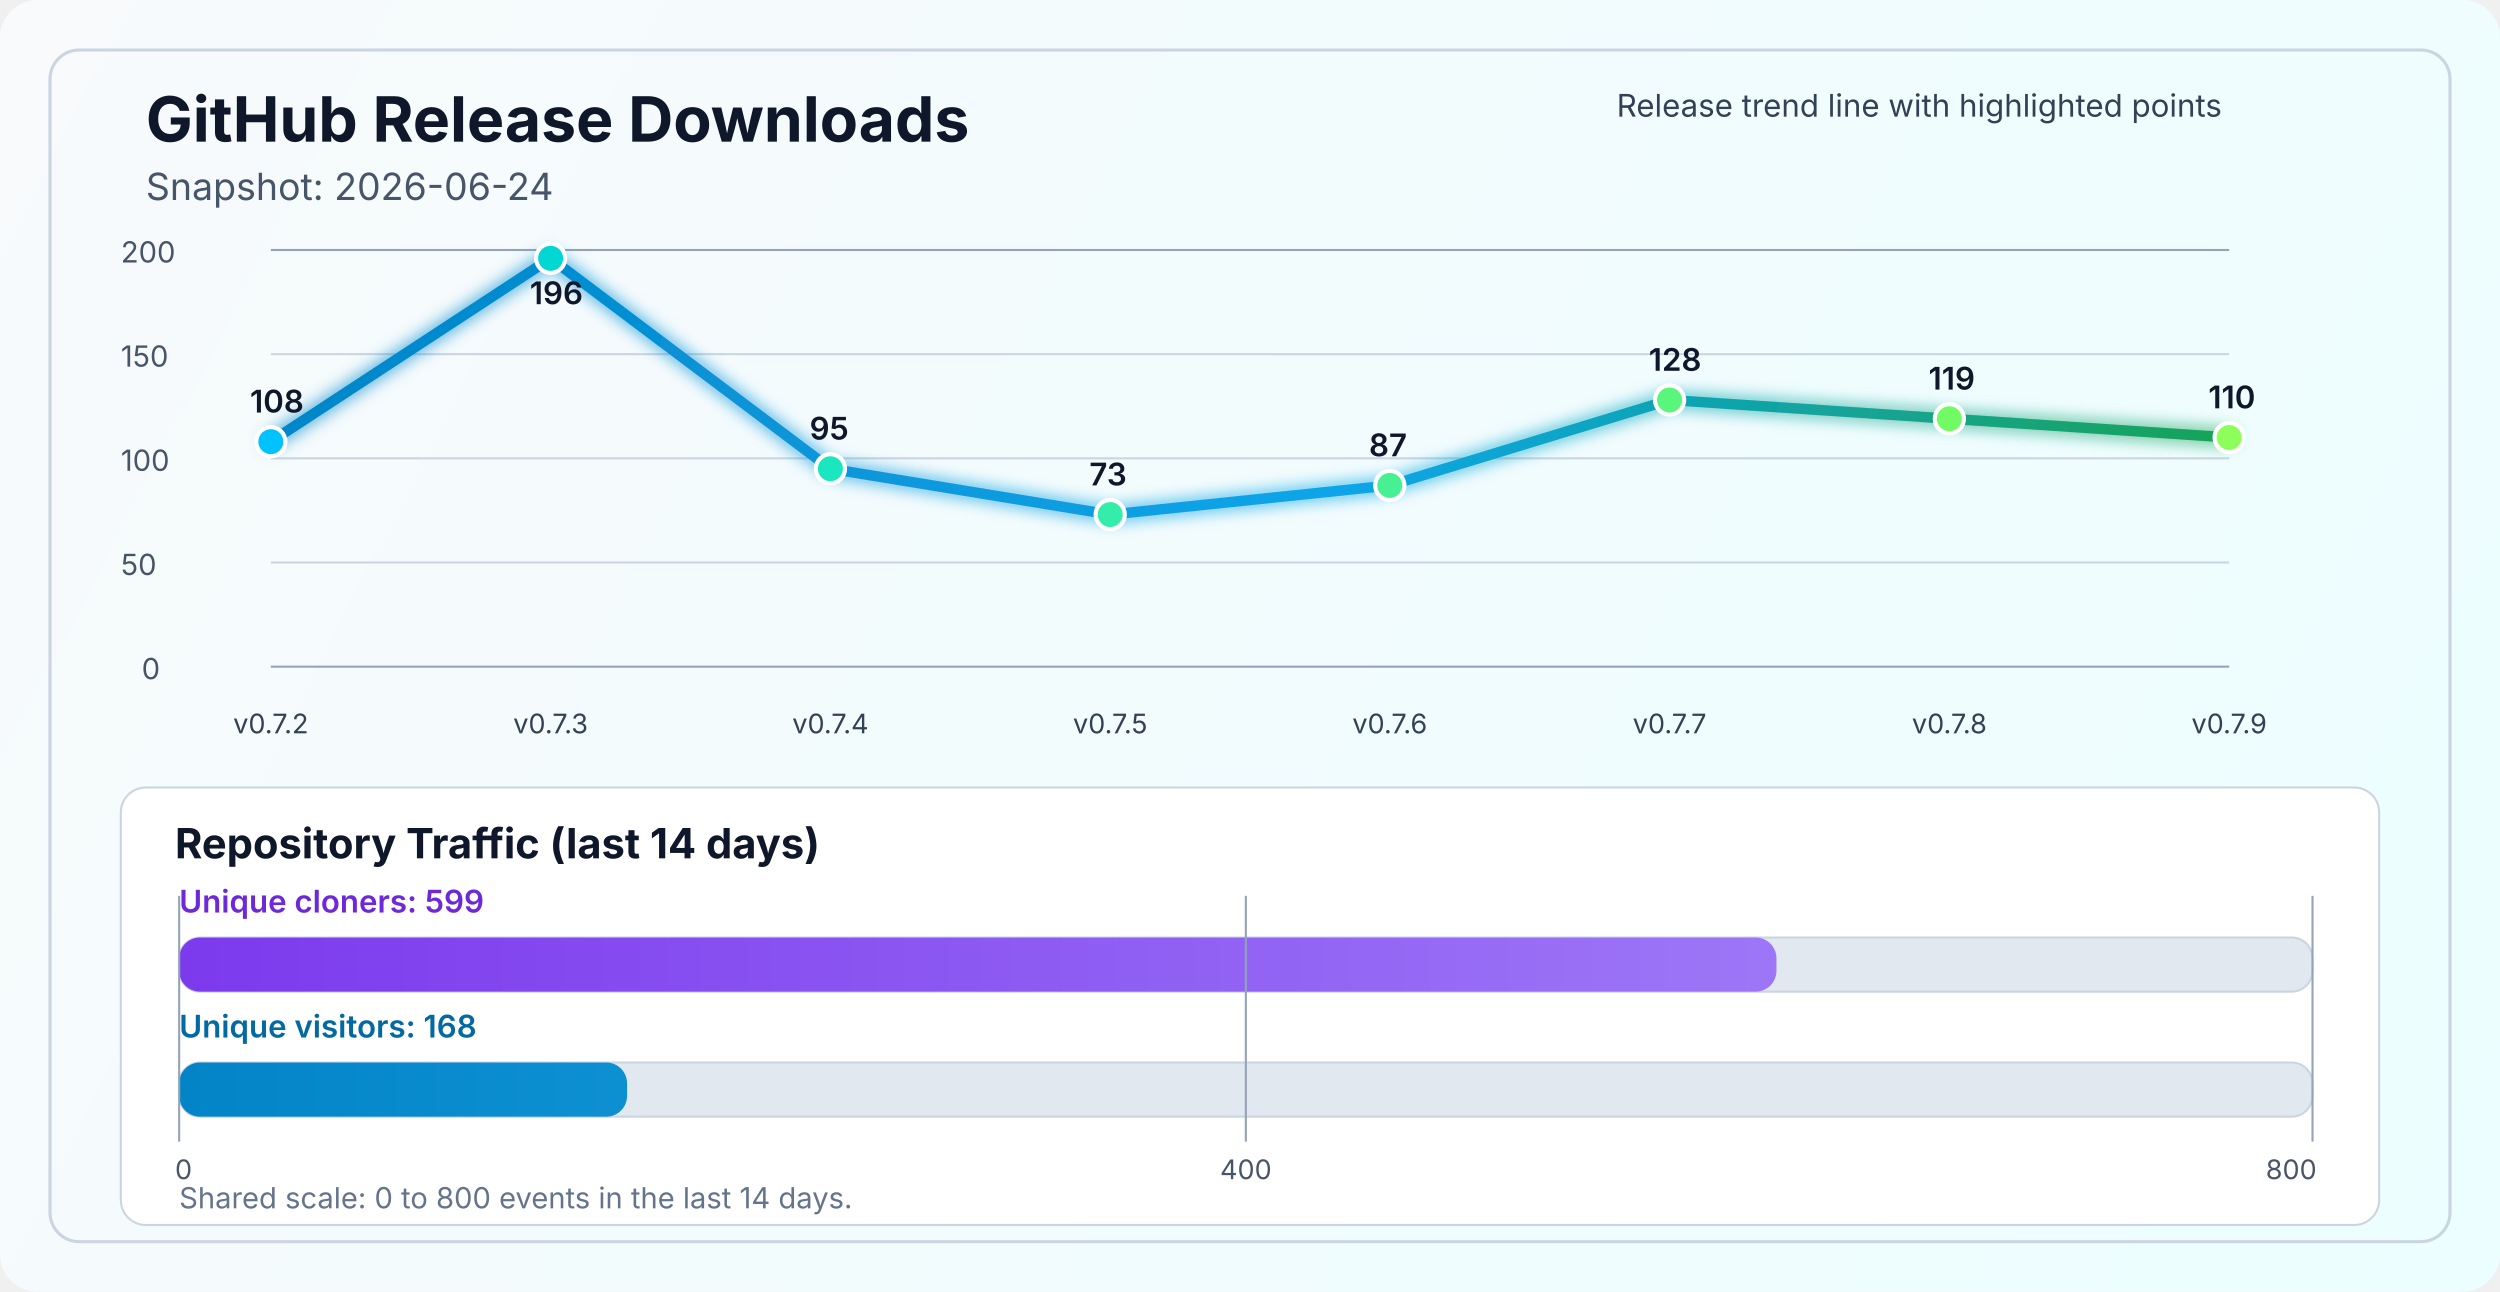
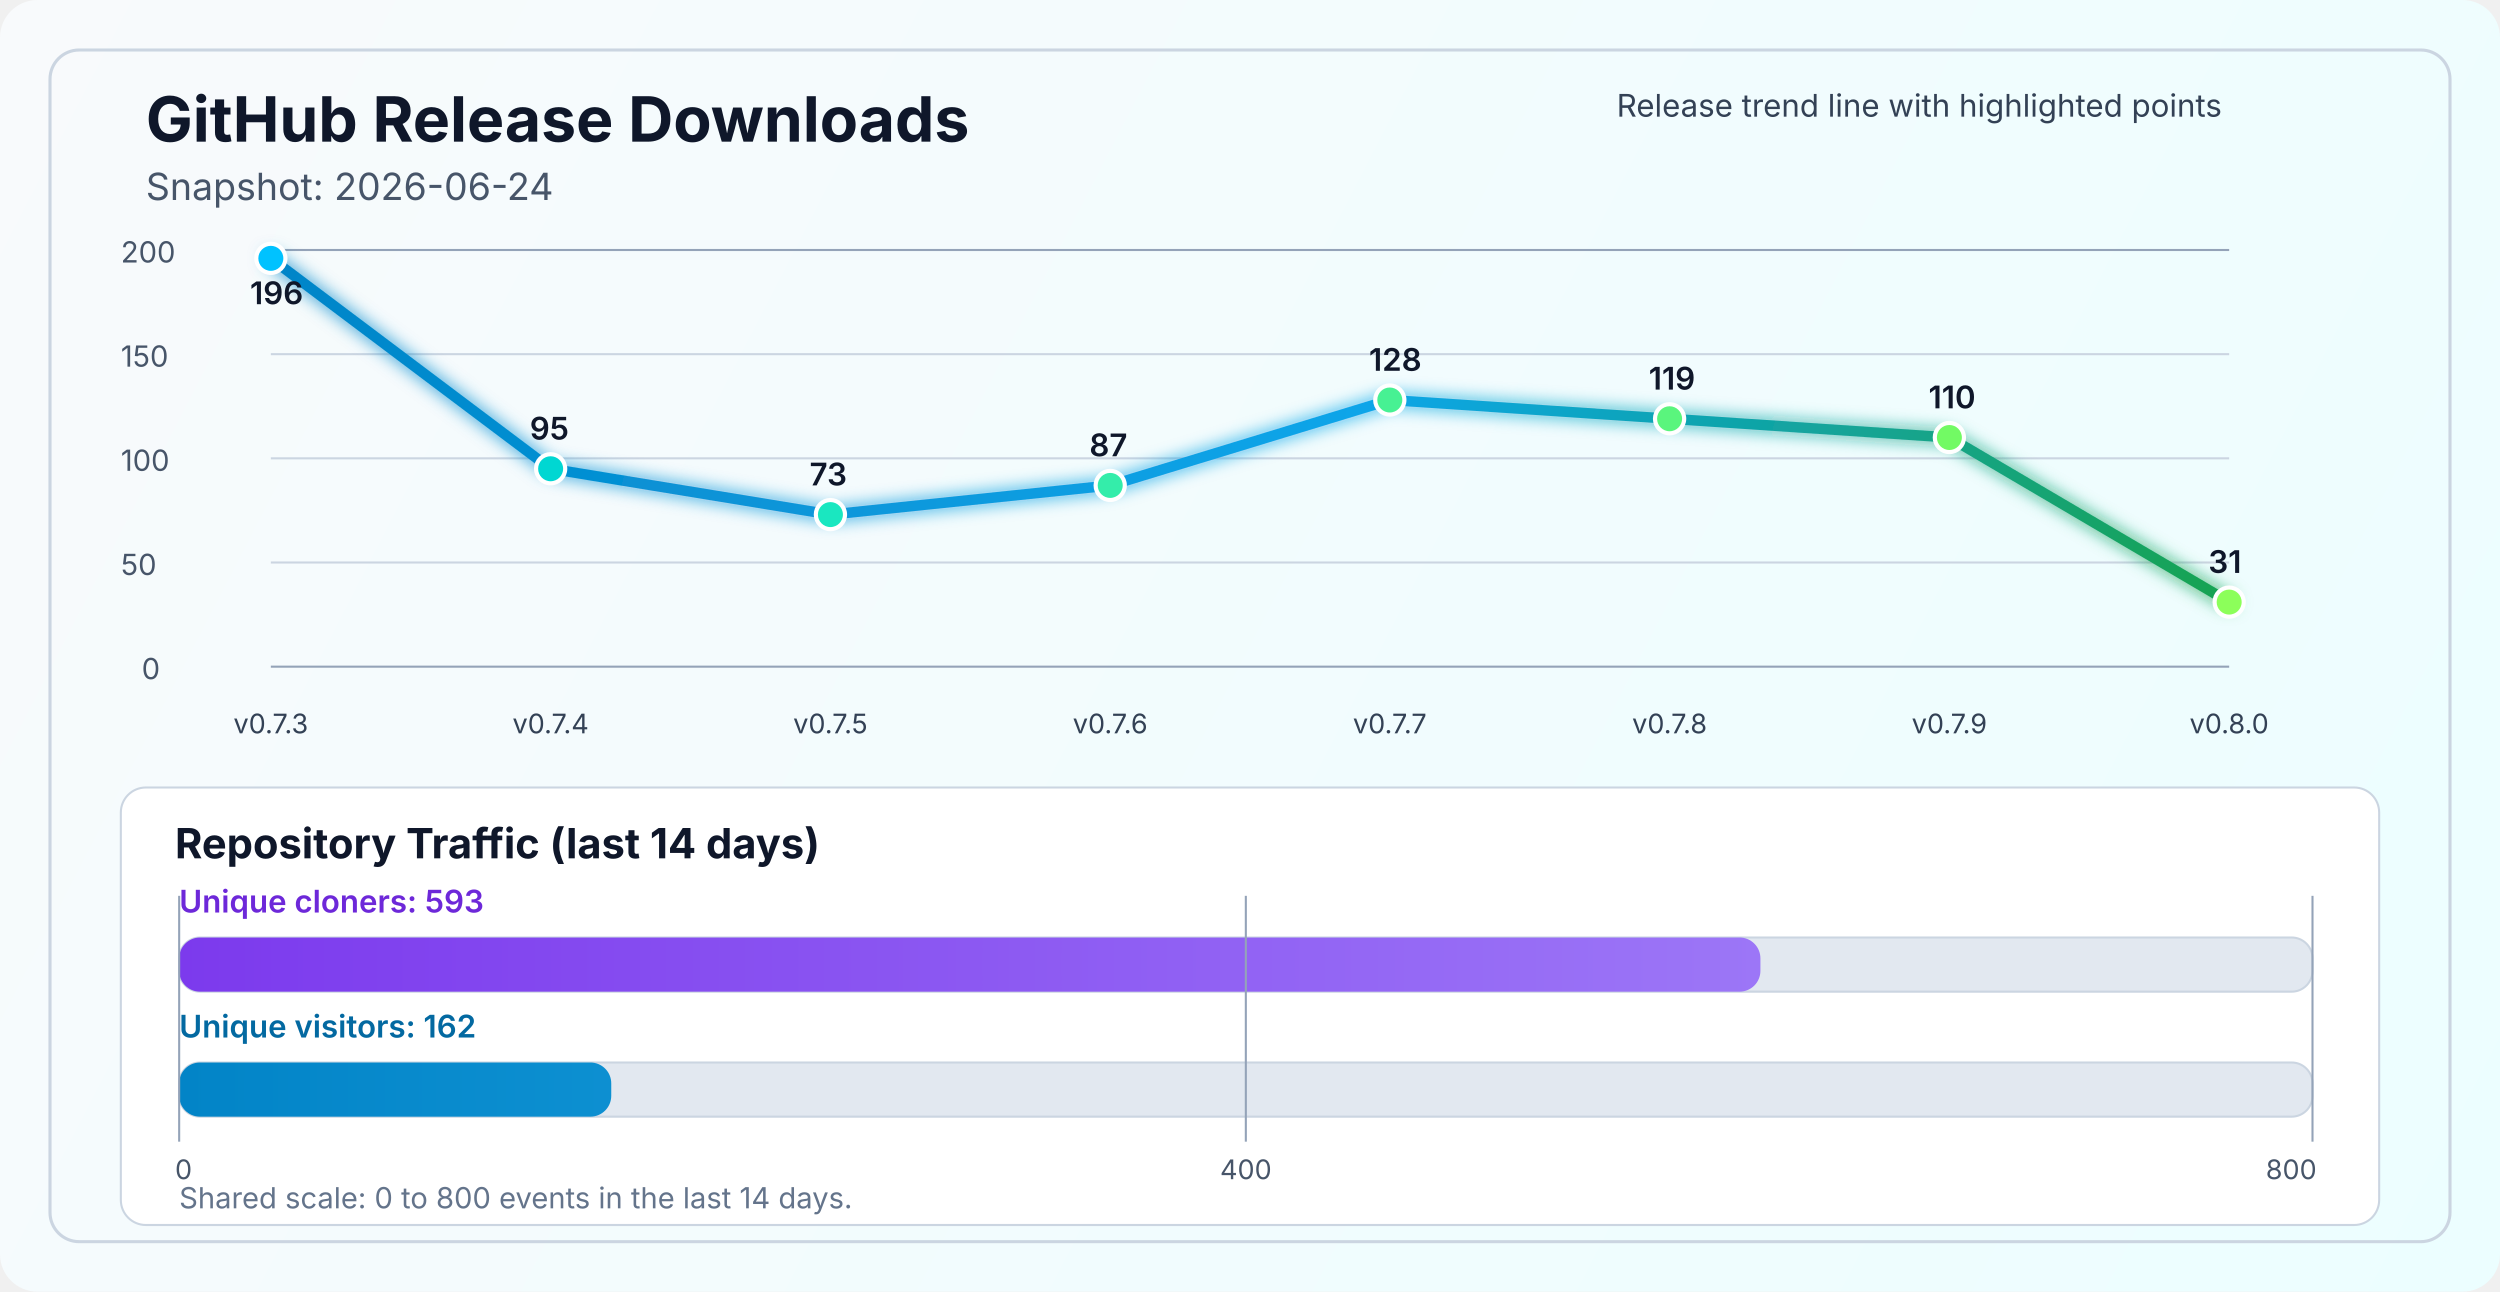
<svg xmlns="http://www.w3.org/2000/svg" width="1200" height="620" viewBox="0 0 1200 620" fill="none" role="img" aria-labelledby="title desc">
  <defs>
    <linearGradient id="bg" x1="0" y1="0" x2="1200" y2="620" gradientUnits="userSpaceOnUse">
      <stop stop-color="#F8FAFC" />
      <stop offset="1" stop-color="#ECFEFF" />
    </linearGradient>
    <linearGradient id="line" x1="130" y1="86" x2="1070" y2="340" gradientUnits="userSpaceOnUse">
      <stop stop-color="#0284C7" />
      <stop offset="0.55" stop-color="#0EA5E9" />
      <stop offset="1" stop-color="#16A34A" />
    </linearGradient>
    <linearGradient id="cloneFill" x1="86" y1="450" x2="1110" y2="450" gradientUnits="userSpaceOnUse">
      <stop stop-color="#7C3AED" />
      <stop offset="1" stop-color="#A78BFA" />
    </linearGradient>
    <linearGradient id="viewFill" x1="86" y1="482" x2="1110" y2="482" gradientUnits="userSpaceOnUse">
      <stop stop-color="#0284C7" />
      <stop offset="1" stop-color="#38BDF8" />
    </linearGradient>
    <filter id="glow" x="-50%" y="-50%" width="200%" height="200%">
      <feGaussianBlur stdDeviation="4" result="blur" />
      <feMerge>
        <feMergeNode in="blur" />
        <feMergeNode in="SourceGraphic" />
      </feMerge>
    </filter>
  </defs>
  <rect width="1200" height="620" rx="18" fill="url(#bg)" />
  <rect x="24" y="24" width="1152" height="572" rx="14" stroke="#CBD5E1" stroke-width="1.5" />
  <text x="70" y="68" fill="#0F172A" font-size="30" font-family="SF Pro Display, -apple-system, BlinkMacSystemFont, Segoe UI, sans-serif" font-weight="700">GitHub Release Downloads</text>
  <text x="70" y="96" fill="#475569" font-size="18" font-family="SF Pro Text, -apple-system, BlinkMacSystemFont, Segoe UI, sans-serif">Snapshot: 2026-06-24</text>
  <line x1="130" y1="320.0" x2="1070" y2="320.0" stroke="#94A3B8" stroke-width="1" />
  <line x1="130" y1="270.0" x2="1070" y2="270.0" stroke="#CBD5E1" stroke-width="1" />
  <line x1="130" y1="220.0" x2="1070" y2="220.0" stroke="#CBD5E1" stroke-width="1" />
  <line x1="130" y1="170.0" x2="1070" y2="170.0" stroke="#CBD5E1" stroke-width="1" />
  <line x1="130" y1="120.0" x2="1070" y2="120.0" stroke="#94A3B8" stroke-width="1" />
  <text x="68" y="326.0" fill="#475569" font-size="14" font-family="SF Pro Text, -apple-system, BlinkMacSystemFont, Segoe UI, sans-serif">0</text>
  <text x="58" y="276.0" fill="#475569" font-size="14" font-family="SF Pro Text, -apple-system, BlinkMacSystemFont, Segoe UI, sans-serif">50</text>
  <text x="58" y="226.0" fill="#475569" font-size="14" font-family="SF Pro Text, -apple-system, BlinkMacSystemFont, Segoe UI, sans-serif">100</text>
  <text x="58" y="176.0" fill="#475569" font-size="14" font-family="SF Pro Text, -apple-system, BlinkMacSystemFont, Segoe UI, sans-serif">150</text>
  <text x="58" y="126.0" fill="#475569" font-size="14" font-family="SF Pro Text, -apple-system, BlinkMacSystemFont, Segoe UI, sans-serif">200</text>
-   <polyline points="130.0,212.0 264.3,124.0 398.6,225.0 532.9,247.0 667.1,233.0 801.4,192.0 935.7,201.0 1070.0,210.0" fill="none" stroke="url(#line)" stroke-width="5" stroke-linecap="round" stroke-linejoin="round" filter="url(#glow)" />
-   <circle cx="130.0" cy="212.0" r="7" fill="#00C2FF" stroke="#FFFFFF" stroke-width="2" />
-   <circle cx="264.3" cy="124.0" r="7" fill="#00D7D2" stroke="#FFFFFF" stroke-width="2" />
-   <circle cx="398.6" cy="225.0" r="7" fill="#1AE7C0" stroke="#FFFFFF" stroke-width="2" />
-   <circle cx="532.9" cy="247.0" r="7" fill="#34EDAA" stroke="#FFFFFF" stroke-width="2" />
-   <circle cx="667.1" cy="233.0" r="7" fill="#47F193" stroke="#FFFFFF" stroke-width="2" />
-   <circle cx="801.4" cy="192.0" r="7" fill="#5AF57D" stroke="#FFFFFF" stroke-width="2" />
-   <circle cx="935.7" cy="201.0" r="7" fill="#72FA64" stroke="#FFFFFF" stroke-width="2" />
-   <circle cx="1070.0" cy="210.0" r="7" fill="#8CFF5A" stroke="#FFFFFF" stroke-width="2" />
-   <text x="130.0" y="352" text-anchor="middle" fill="#334155" font-size="13" font-family="SF Pro Text, -apple-system, BlinkMacSystemFont, Segoe UI, sans-serif">v0.7.2</text>
-   <text x="264.3" y="352" text-anchor="middle" fill="#334155" font-size="13" font-family="SF Pro Text, -apple-system, BlinkMacSystemFont, Segoe UI, sans-serif">v0.7.3</text>
-   <text x="398.6" y="352" text-anchor="middle" fill="#334155" font-size="13" font-family="SF Pro Text, -apple-system, BlinkMacSystemFont, Segoe UI, sans-serif">v0.7.4</text>
-   <text x="532.9" y="352" text-anchor="middle" fill="#334155" font-size="13" font-family="SF Pro Text, -apple-system, BlinkMacSystemFont, Segoe UI, sans-serif">v0.7.5</text>
-   <text x="667.1" y="352" text-anchor="middle" fill="#334155" font-size="13" font-family="SF Pro Text, -apple-system, BlinkMacSystemFont, Segoe UI, sans-serif">v0.7.6</text>
-   <text x="801.4" y="352" text-anchor="middle" fill="#334155" font-size="13" font-family="SF Pro Text, -apple-system, BlinkMacSystemFont, Segoe UI, sans-serif">v0.7.7</text>
-   <text x="935.7" y="352" text-anchor="middle" fill="#334155" font-size="13" font-family="SF Pro Text, -apple-system, BlinkMacSystemFont, Segoe UI, sans-serif">v0.7.8</text>
-   <text x="1070.0" y="352" text-anchor="middle" fill="#334155" font-size="13" font-family="SF Pro Text, -apple-system, BlinkMacSystemFont, Segoe UI, sans-serif">v0.7.9</text>
-   <text x="120.0" y="198.0" fill="#0F172A" font-size="15" font-family="SF Pro Text, -apple-system, BlinkMacSystemFont, Segoe UI, sans-serif" font-weight="600">108</text>
-   <text x="254.3" y="146.0" fill="#0F172A" font-size="15" font-family="SF Pro Text, -apple-system, BlinkMacSystemFont, Segoe UI, sans-serif" font-weight="600">196</text>
-   <text x="388.6" y="211.0" fill="#0F172A" font-size="15" font-family="SF Pro Text, -apple-system, BlinkMacSystemFont, Segoe UI, sans-serif" font-weight="600">95</text>
-   <text x="522.9" y="233.0" fill="#0F172A" font-size="15" font-family="SF Pro Text, -apple-system, BlinkMacSystemFont, Segoe UI, sans-serif" font-weight="600">73</text>
-   <text x="657.1" y="219.0" fill="#0F172A" font-size="15" font-family="SF Pro Text, -apple-system, BlinkMacSystemFont, Segoe UI, sans-serif" font-weight="600">87</text>
-   <text x="791.4" y="178.0" fill="#0F172A" font-size="15" font-family="SF Pro Text, -apple-system, BlinkMacSystemFont, Segoe UI, sans-serif" font-weight="600">128</text>
-   <text x="925.7" y="187.0" fill="#0F172A" font-size="15" font-family="SF Pro Text, -apple-system, BlinkMacSystemFont, Segoe UI, sans-serif" font-weight="600">119</text>
-   <text x="1060.0" y="196.0" fill="#0F172A" font-size="15" font-family="SF Pro Text, -apple-system, BlinkMacSystemFont, Segoe UI, sans-serif" font-weight="600">110</text>
+   <polyline points="130.0,124.0 264.3,225.0 398.6,247.0 532.9,233.0 667.1,192.0 801.4,201.0 935.7,210.0 1070.0,289.0" fill="none" stroke="url(#line)" stroke-width="5" stroke-linecap="round" stroke-linejoin="round" filter="url(#glow)" />
+   <circle cx="130.0" cy="124.0" r="7" fill="#00C2FF" stroke="#FFFFFF" stroke-width="2" />
+   <circle cx="264.3" cy="225.0" r="7" fill="#00D7D2" stroke="#FFFFFF" stroke-width="2" />
+   <circle cx="398.6" cy="247.0" r="7" fill="#1AE7C0" stroke="#FFFFFF" stroke-width="2" />
+   <circle cx="532.9" cy="233.0" r="7" fill="#34EDAA" stroke="#FFFFFF" stroke-width="2" />
+   <circle cx="667.1" cy="192.0" r="7" fill="#47F193" stroke="#FFFFFF" stroke-width="2" />
+   <circle cx="801.4" cy="201.0" r="7" fill="#5AF57D" stroke="#FFFFFF" stroke-width="2" />
+   <circle cx="935.7" cy="210.0" r="7" fill="#72FA64" stroke="#FFFFFF" stroke-width="2" />
+   <circle cx="1070.0" cy="289.0" r="7" fill="#8CFF5A" stroke="#FFFFFF" stroke-width="2" />
+   <text x="130.0" y="352" text-anchor="middle" fill="#334155" font-size="13" font-family="SF Pro Text, -apple-system, BlinkMacSystemFont, Segoe UI, sans-serif">v0.7.3</text>
+   <text x="264.3" y="352" text-anchor="middle" fill="#334155" font-size="13" font-family="SF Pro Text, -apple-system, BlinkMacSystemFont, Segoe UI, sans-serif">v0.7.4</text>
+   <text x="398.6" y="352" text-anchor="middle" fill="#334155" font-size="13" font-family="SF Pro Text, -apple-system, BlinkMacSystemFont, Segoe UI, sans-serif">v0.7.5</text>
+   <text x="532.9" y="352" text-anchor="middle" fill="#334155" font-size="13" font-family="SF Pro Text, -apple-system, BlinkMacSystemFont, Segoe UI, sans-serif">v0.7.6</text>
+   <text x="667.1" y="352" text-anchor="middle" fill="#334155" font-size="13" font-family="SF Pro Text, -apple-system, BlinkMacSystemFont, Segoe UI, sans-serif">v0.7.7</text>
+   <text x="801.4" y="352" text-anchor="middle" fill="#334155" font-size="13" font-family="SF Pro Text, -apple-system, BlinkMacSystemFont, Segoe UI, sans-serif">v0.7.8</text>
+   <text x="935.7" y="352" text-anchor="middle" fill="#334155" font-size="13" font-family="SF Pro Text, -apple-system, BlinkMacSystemFont, Segoe UI, sans-serif">v0.7.9</text>
+   <text x="1070.0" y="352" text-anchor="middle" fill="#334155" font-size="13" font-family="SF Pro Text, -apple-system, BlinkMacSystemFont, Segoe UI, sans-serif">v0.8.0</text>
+   <text x="120.0" y="146.0" fill="#0F172A" font-size="15" font-family="SF Pro Text, -apple-system, BlinkMacSystemFont, Segoe UI, sans-serif" font-weight="600">196</text>
+   <text x="254.3" y="211.0" fill="#0F172A" font-size="15" font-family="SF Pro Text, -apple-system, BlinkMacSystemFont, Segoe UI, sans-serif" font-weight="600">95</text>
+   <text x="388.6" y="233.0" fill="#0F172A" font-size="15" font-family="SF Pro Text, -apple-system, BlinkMacSystemFont, Segoe UI, sans-serif" font-weight="600">73</text>
+   <text x="522.9" y="219.0" fill="#0F172A" font-size="15" font-family="SF Pro Text, -apple-system, BlinkMacSystemFont, Segoe UI, sans-serif" font-weight="600">87</text>
+   <text x="657.1" y="178.0" fill="#0F172A" font-size="15" font-family="SF Pro Text, -apple-system, BlinkMacSystemFont, Segoe UI, sans-serif" font-weight="600">128</text>
+   <text x="791.4" y="187.0" fill="#0F172A" font-size="15" font-family="SF Pro Text, -apple-system, BlinkMacSystemFont, Segoe UI, sans-serif" font-weight="600">119</text>
+   <text x="925.7" y="196.0" fill="#0F172A" font-size="15" font-family="SF Pro Text, -apple-system, BlinkMacSystemFont, Segoe UI, sans-serif" font-weight="600">110</text>
+   <text x="1060.0" y="275.0" fill="#0F172A" font-size="15" font-family="SF Pro Text, -apple-system, BlinkMacSystemFont, Segoe UI, sans-serif" font-weight="600">31</text>
  <text x="776" y="56" fill="#334155" font-size="15" font-family="SF Pro Text, -apple-system, BlinkMacSystemFont, Segoe UI, sans-serif">Release trend line with highlighted points</text>
  <rect x="58" y="378" width="1084" height="210" rx="12" fill="#FFFFFF" stroke="#CBD5E1" stroke-width="1" />
  <text x="84" y="412" fill="#0F172A" font-size="20" font-family="SF Pro Text, -apple-system, BlinkMacSystemFont, Segoe UI, sans-serif" font-weight="700">Repository Traffic (last 14 days)</text>
-   <text x="86" y="438" fill="#6D28D9" font-size="15" font-family="SF Pro Text, -apple-system, BlinkMacSystemFont, Segoe UI, sans-serif" font-weight="600">Unique cloners: 599</text>
+   <text x="86" y="438" fill="#6D28D9" font-size="15" font-family="SF Pro Text, -apple-system, BlinkMacSystemFont, Segoe UI, sans-serif" font-weight="600">Unique cloners: 593</text>
  <rect x="86" y="450" width="1024" height="26" rx="10" fill="#E2E8F0" stroke="#CBD5E1" stroke-width="1" />
-   <rect x="86" y="450" width="766.7" height="26" rx="10" fill="url(#cloneFill)" />
-   <text x="86" y="498" fill="#0369A1" font-size="15" font-family="SF Pro Text, -apple-system, BlinkMacSystemFont, Segoe UI, sans-serif" font-weight="600">Unique visitors: 168</text>
+   <rect x="86" y="450" width="759.0" height="26" rx="10" fill="url(#cloneFill)" />
+   <text x="86" y="498" fill="#0369A1" font-size="15" font-family="SF Pro Text, -apple-system, BlinkMacSystemFont, Segoe UI, sans-serif" font-weight="600">Unique visitors: 162</text>
  <rect x="86" y="510" width="1024" height="26" rx="10" fill="#E2E8F0" stroke="#CBD5E1" stroke-width="1" />
-   <rect x="86" y="510" width="215.0" height="26" rx="10" fill="url(#viewFill)" />
+   <rect x="86" y="510" width="207.4" height="26" rx="10" fill="url(#viewFill)" />
  <line x1="86" y1="430" x2="86" y2="548" stroke="#94A3B8" stroke-width="1" />
  <line x1="598.0" y1="430" x2="598.0" y2="548" stroke="#94A3B8" stroke-width="1" />
  <line x1="1110" y1="430" x2="1110" y2="548" stroke="#94A3B8" stroke-width="1" />
  <text x="84" y="566" text-anchor="start" fill="#475569" font-size="13" font-family="SF Pro Text, -apple-system, BlinkMacSystemFont, Segoe UI, sans-serif">0</text>
  <text x="598.0" y="566" text-anchor="middle" fill="#475569" font-size="13" font-family="SF Pro Text, -apple-system, BlinkMacSystemFont, Segoe UI, sans-serif">400</text>
  <text x="1112" y="566" text-anchor="end" fill="#475569" font-size="13" font-family="SF Pro Text, -apple-system, BlinkMacSystemFont, Segoe UI, sans-serif">800</text>
  <text x="86" y="580" fill="#64748B" font-size="14" font-family="SF Pro Text, -apple-system, BlinkMacSystemFont, Segoe UI, sans-serif">Shared scale: 0 to 800 events in the last 14 days.</text>
</svg>
